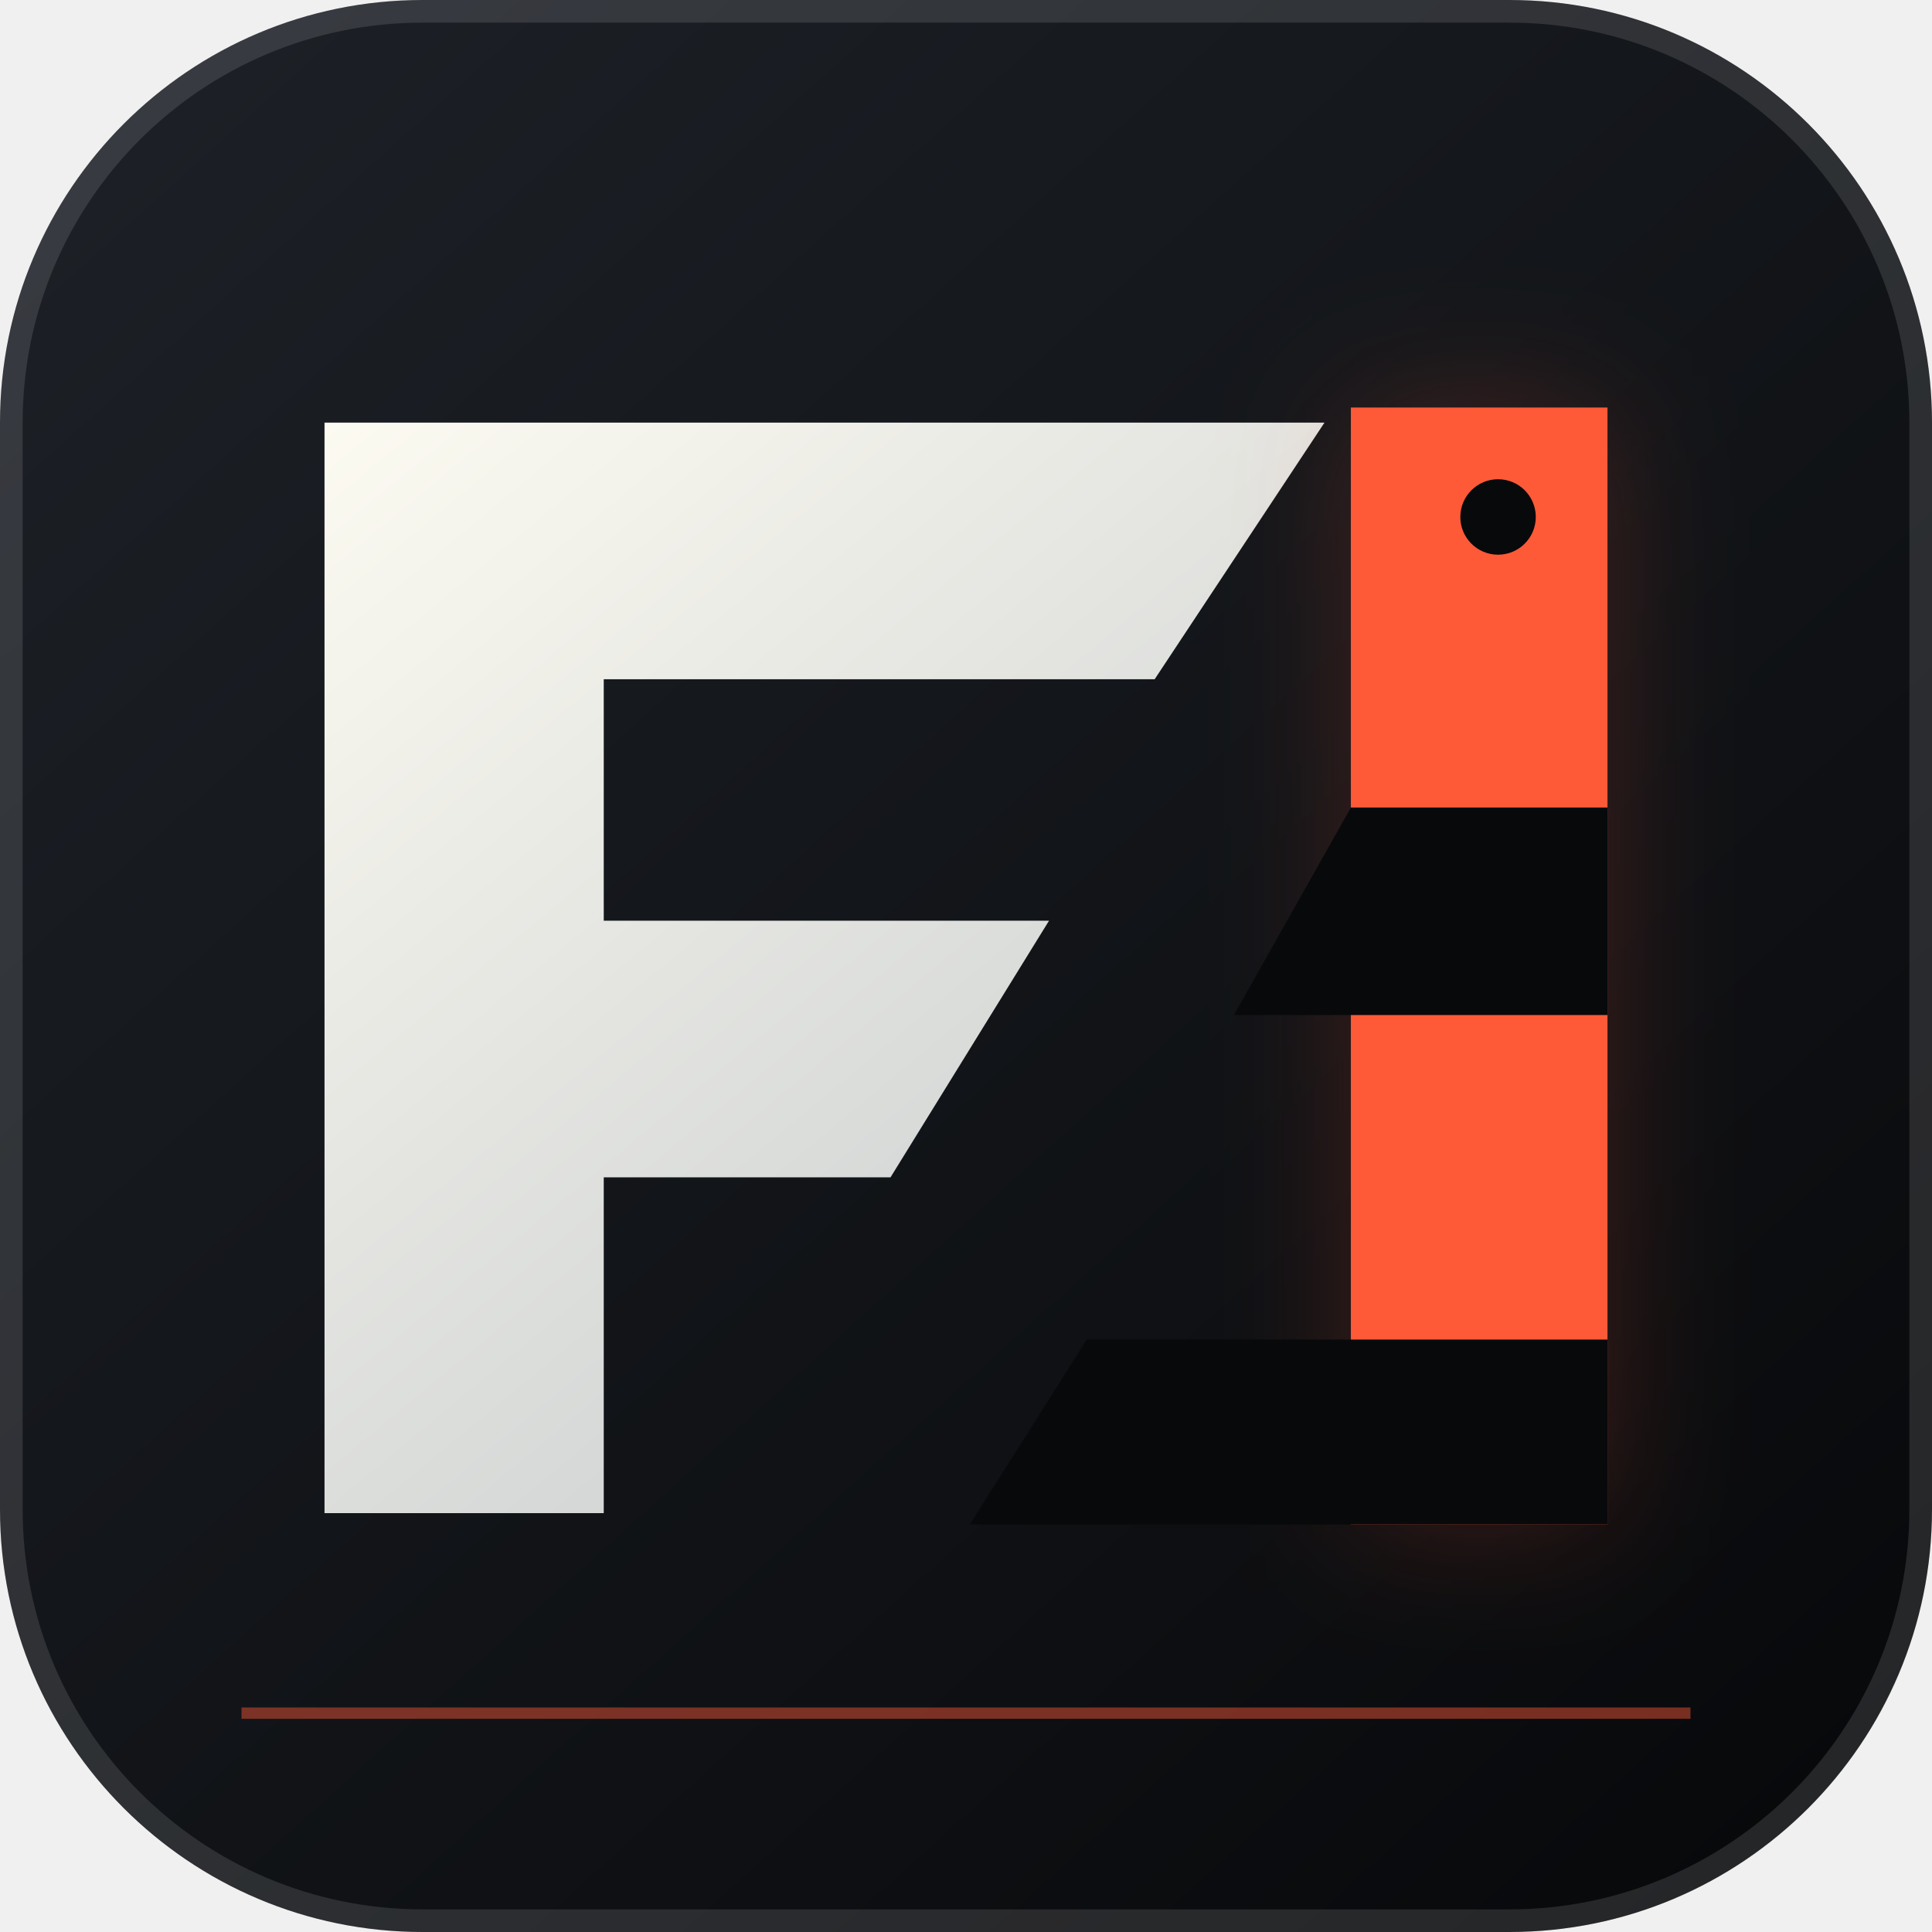
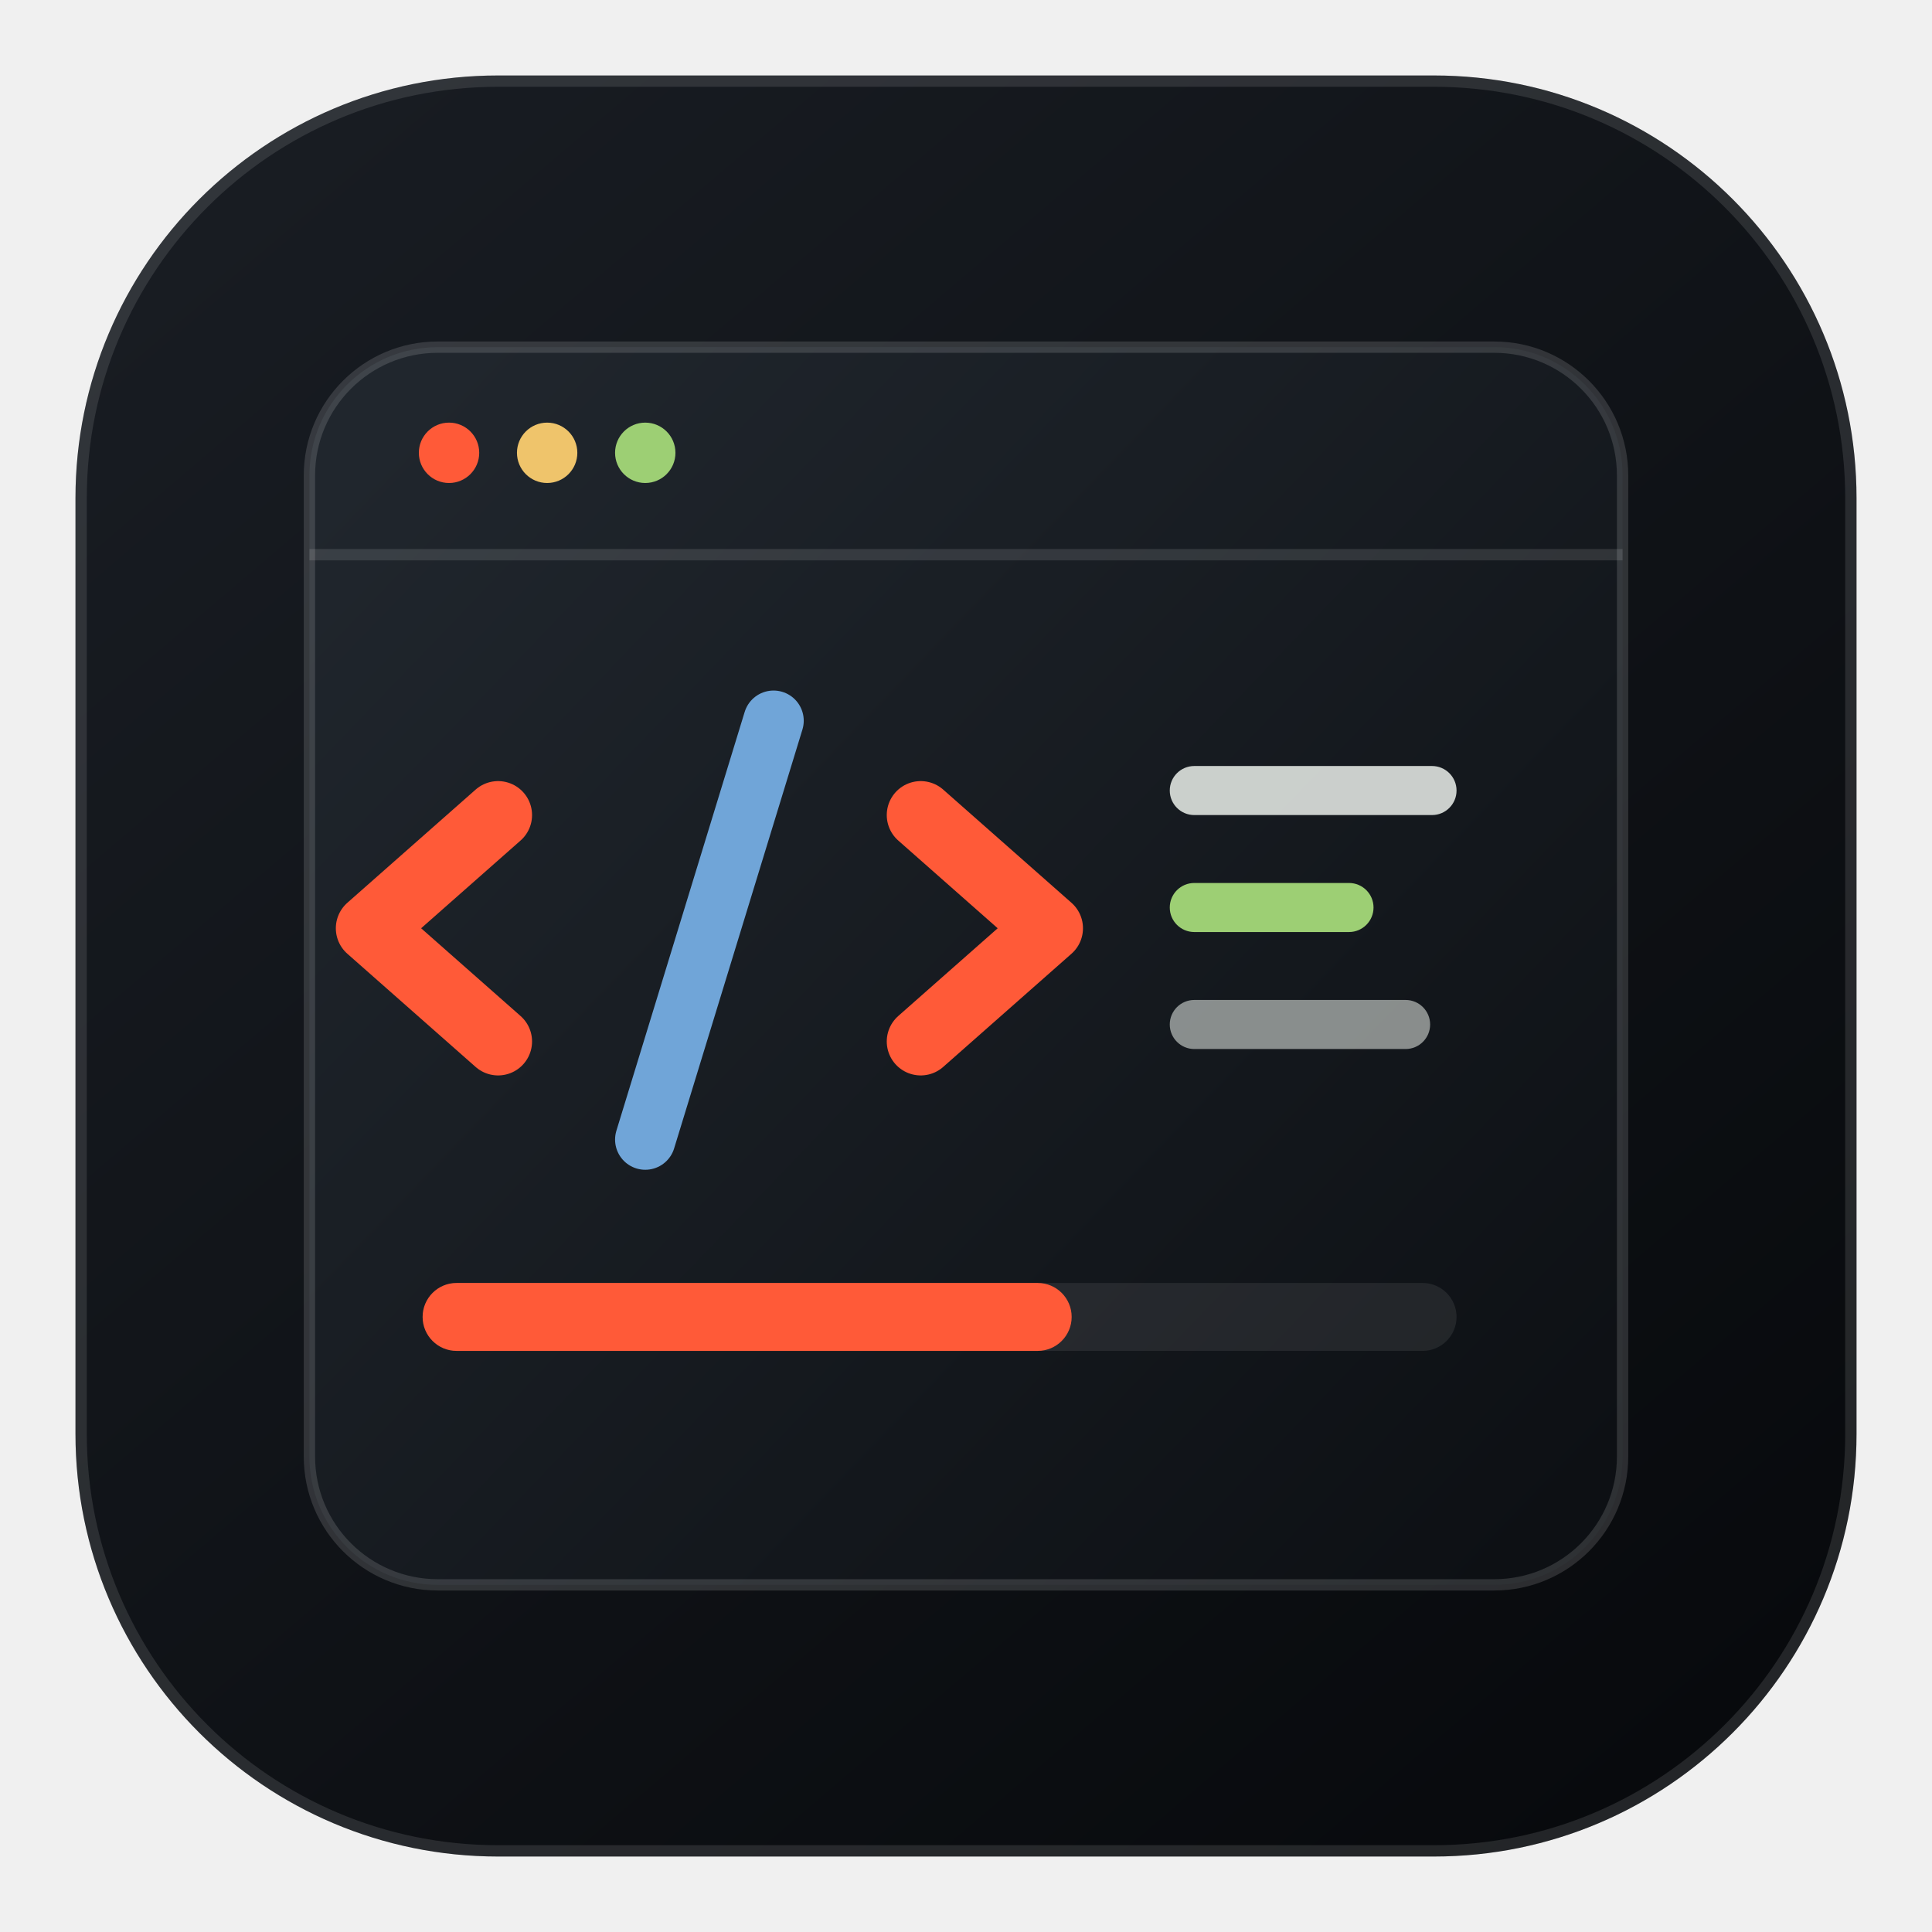
<svg xmlns="http://www.w3.org/2000/svg" viewBox="0 0 512 512" role="img" aria-label="FALSE ACCESS">
  <defs>
-     <linearGradient id="shell" x1="50" y1="24" x2="470" y2="490" gradientUnits="userSpaceOnUse">
-       <stop stop-color="#1c2026" />
-       <stop offset="1" stop-color="#08090b" />
+     <linearGradient id="bg" x1="72" y1="44" x2="438" y2="474" gradientUnits="userSpaceOnUse">
+       <stop stop-color="#181c22" />
+       <stop offset="1" stop-color="#080a0d" />
    </linearGradient>
-     <linearGradient id="cut" x1="90" y1="82" x2="370" y2="420" gradientUnits="userSpaceOnUse">
-       <stop stop-color="#fffdf3" />
-       <stop offset="1" stop-color="#bfc4c8" />
+     <linearGradient id="panel" x1="104" y1="112" x2="410" y2="406" gradientUnits="userSpaceOnUse">
+       <stop stop-color="#20262d" />
+       <stop offset="1" stop-color="#0d1014" />
    </linearGradient>
-     <filter id="glow" x="-60%" y="-60%" width="220%" height="220%">
-       <feGaussianBlur stdDeviation="18" />
-     </filter>
  </defs>
-   <rect width="512" height="512" rx="112" fill="url(#shell)" />
-   <rect x="3" y="3" width="506" height="506" rx="109" fill="none" stroke="#fff" stroke-opacity=".12" stroke-width="6" />
-   <path d="M86 112h265l-45 68H160v64h118l-42 68h-76v89H86V112Z" fill="url(#cut)" />
-   <path d="M358 108h68v296h-68V108Z" fill="#ff5a38" opacity=".2" filter="url(#glow)" />
-   <path d="M358 108h68v296h-68V108Z" fill="#ff5a38" />
-   <path d="M327 214h99v55h-99l31-55Z" fill="#08090b" />
-   <path d="M288 355h138v49H257l31-49Z" fill="#08090b" />
-   <circle cx="397" cy="137" r="10" fill="#08090b" />
-   <path d="M64 454h384" stroke="#ff5a38" stroke-opacity=".45" stroke-width="3" />
+   <rect x="20" y="20" width="472" height="472" rx="112" fill="url(#bg)" />
+   <rect x="21.5" y="21.5" width="469" height="469" rx="110.5" fill="none" stroke="#fff" stroke-opacity=".11" stroke-width="3" />
+   <g>
+     <rect x="82" y="92" width="348" height="328" rx="34" fill="url(#panel)" stroke="#fff" stroke-opacity=".14" stroke-width="3" />
+     <path d="M82 147h348" stroke="#fff" stroke-opacity=".12" stroke-width="3" />
+     <circle cx="119" cy="120" r="8" fill="#ff5a38" />
+     <circle cx="145" cy="120" r="8" fill="#efc46b" />
+     <circle cx="171" cy="120" r="8" fill="#9dcf74" />
+     <path d="M132 216l-34 30 34 30" fill="none" stroke="#ff5a38" stroke-width="18" stroke-linecap="round" stroke-linejoin="round" />
+     <path d="M205 191l-34 111" stroke="#70a5d8" stroke-width="16" stroke-linecap="round" />
+     <path d="M244 216l34 30-34 30" fill="none" stroke="#ff5a38" stroke-width="18" stroke-linecap="round" stroke-linejoin="round" />
+     <rect x="310" y="203" width="76" height="13" rx="6.5" fill="#dfe3df" fill-opacity=".9" />
+     <rect x="310" y="234" width="54" height="13" rx="6.5" fill="#9dcf74" />
+     <rect x="310" y="265" width="69" height="13" rx="6.5" fill="#dfe3df" fill-opacity=".58" />
+     <rect x="112" y="340" width="274" height="18" rx="9" fill="#fff" fill-opacity=".08" />
+     <rect x="112" y="340" width="172" height="18" rx="9" fill="#ff5a38" />
+   </g>
</svg>
